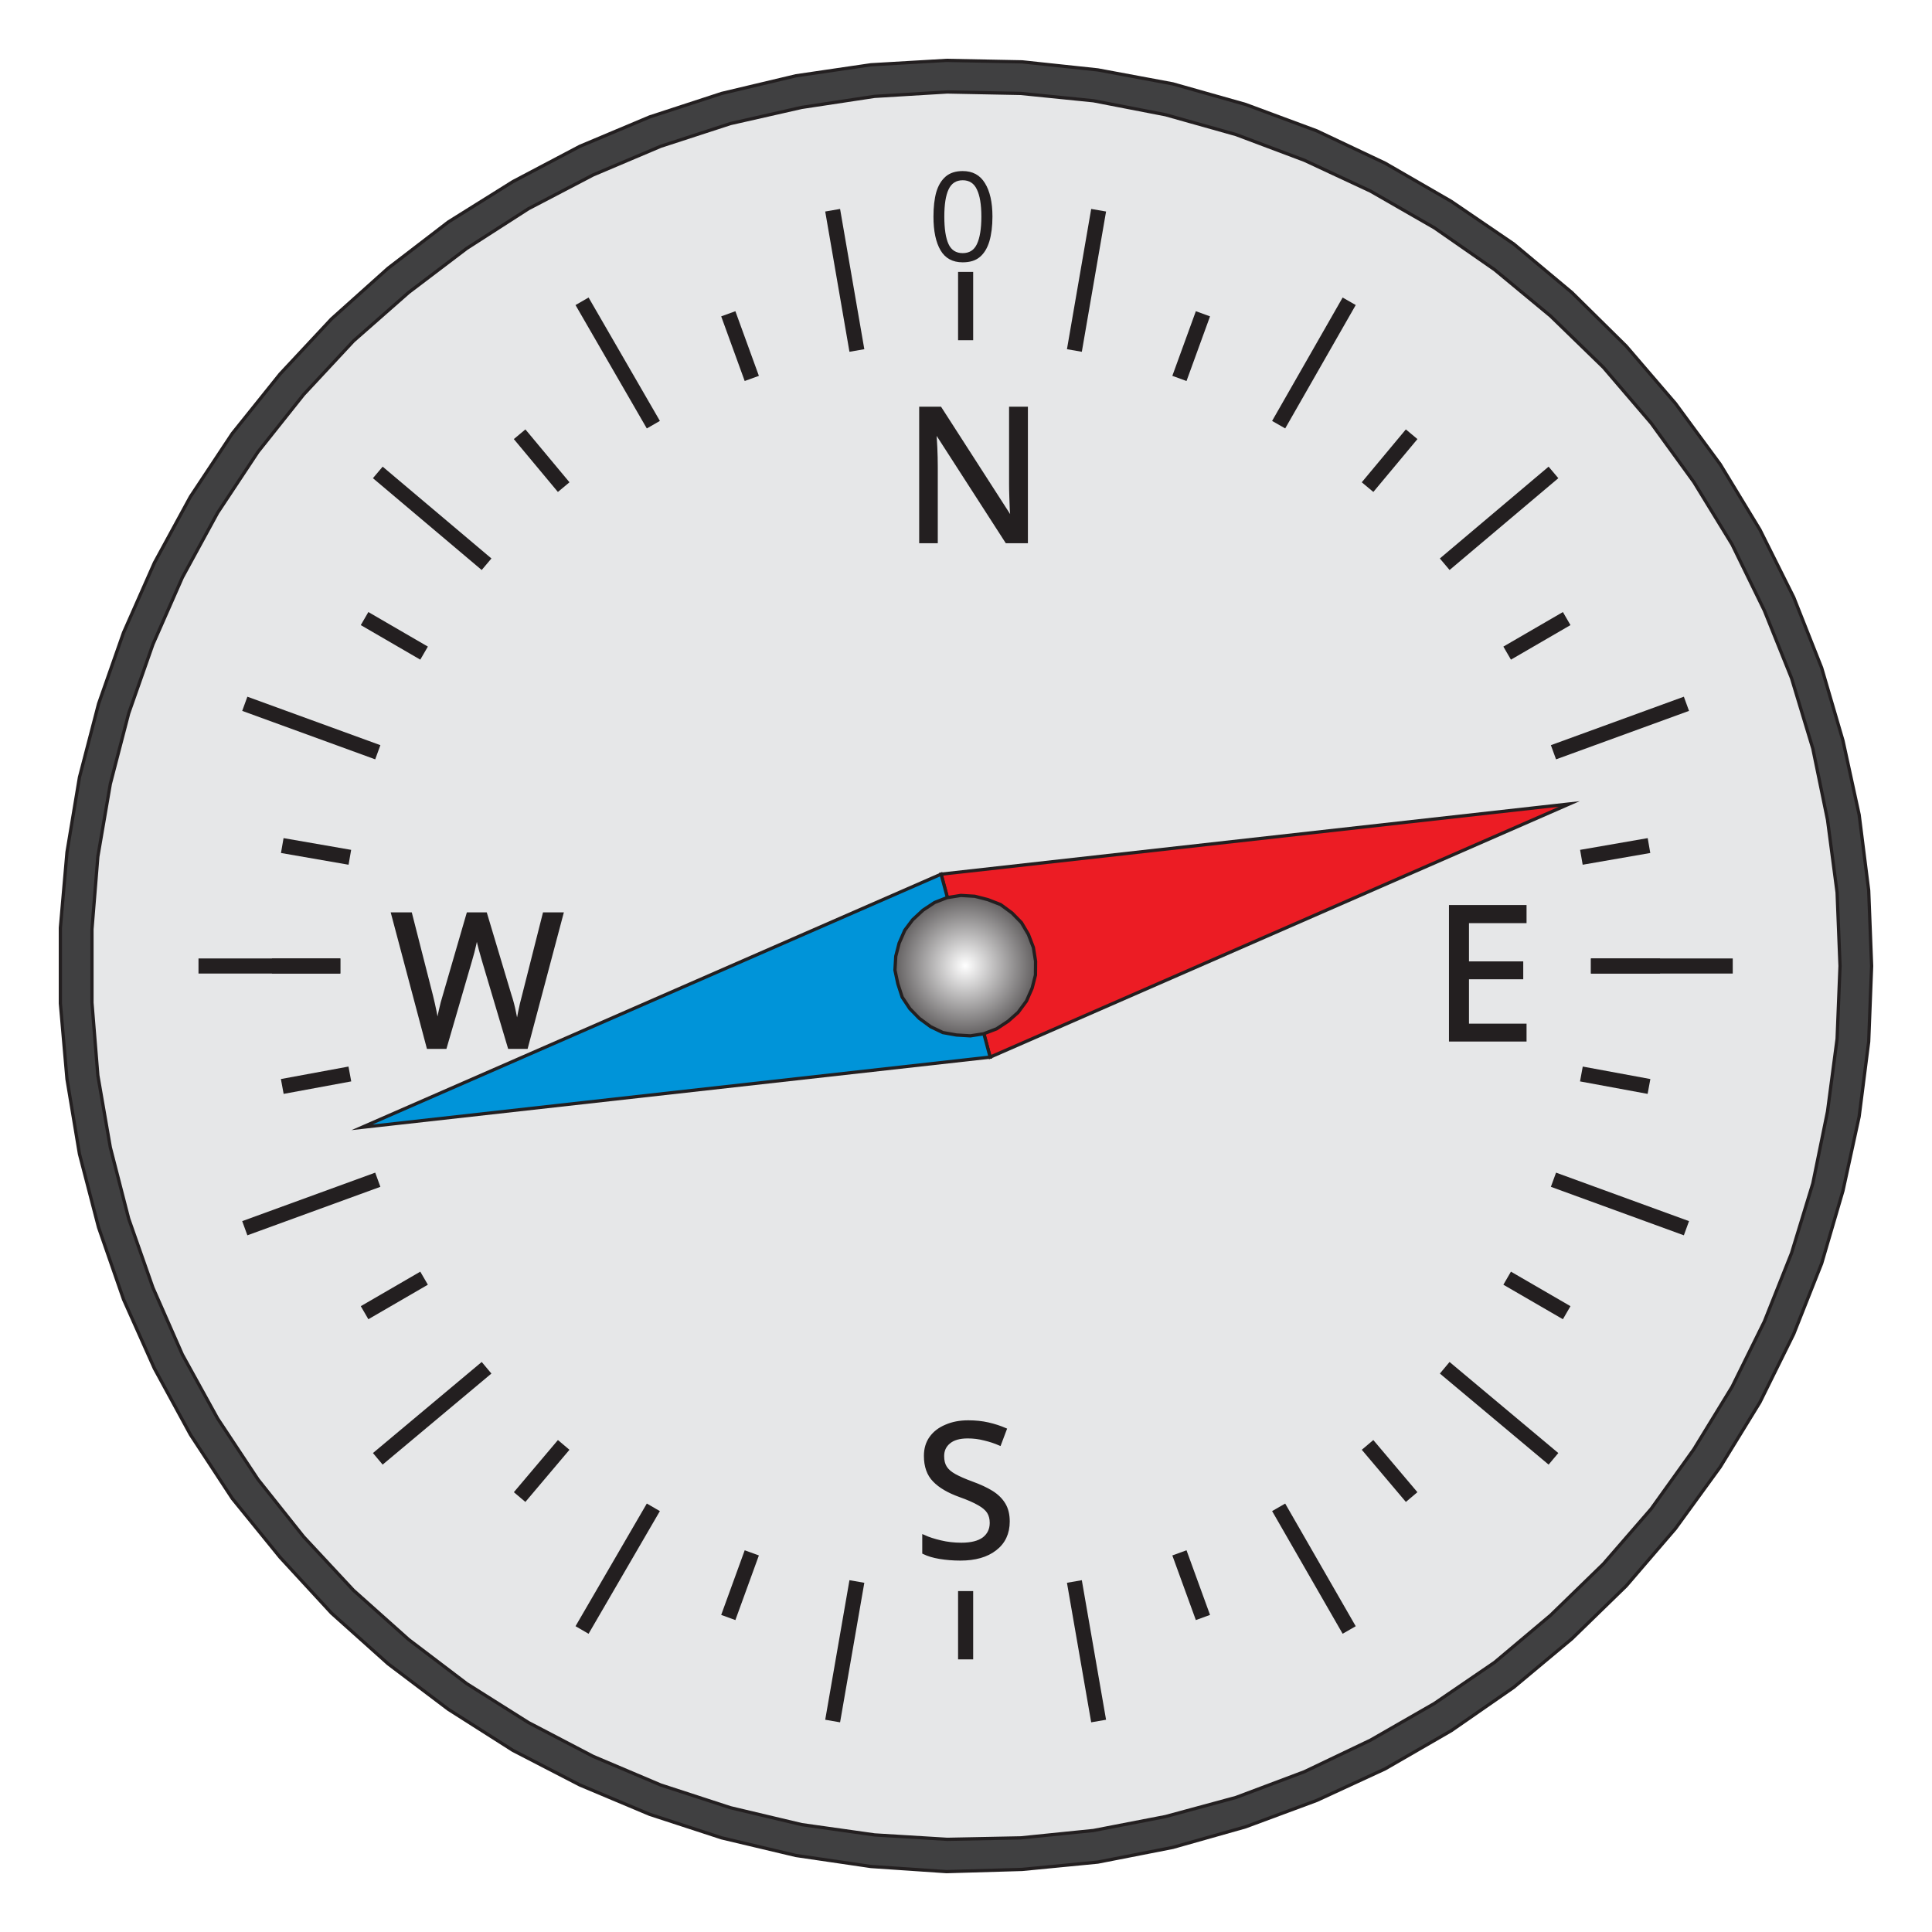
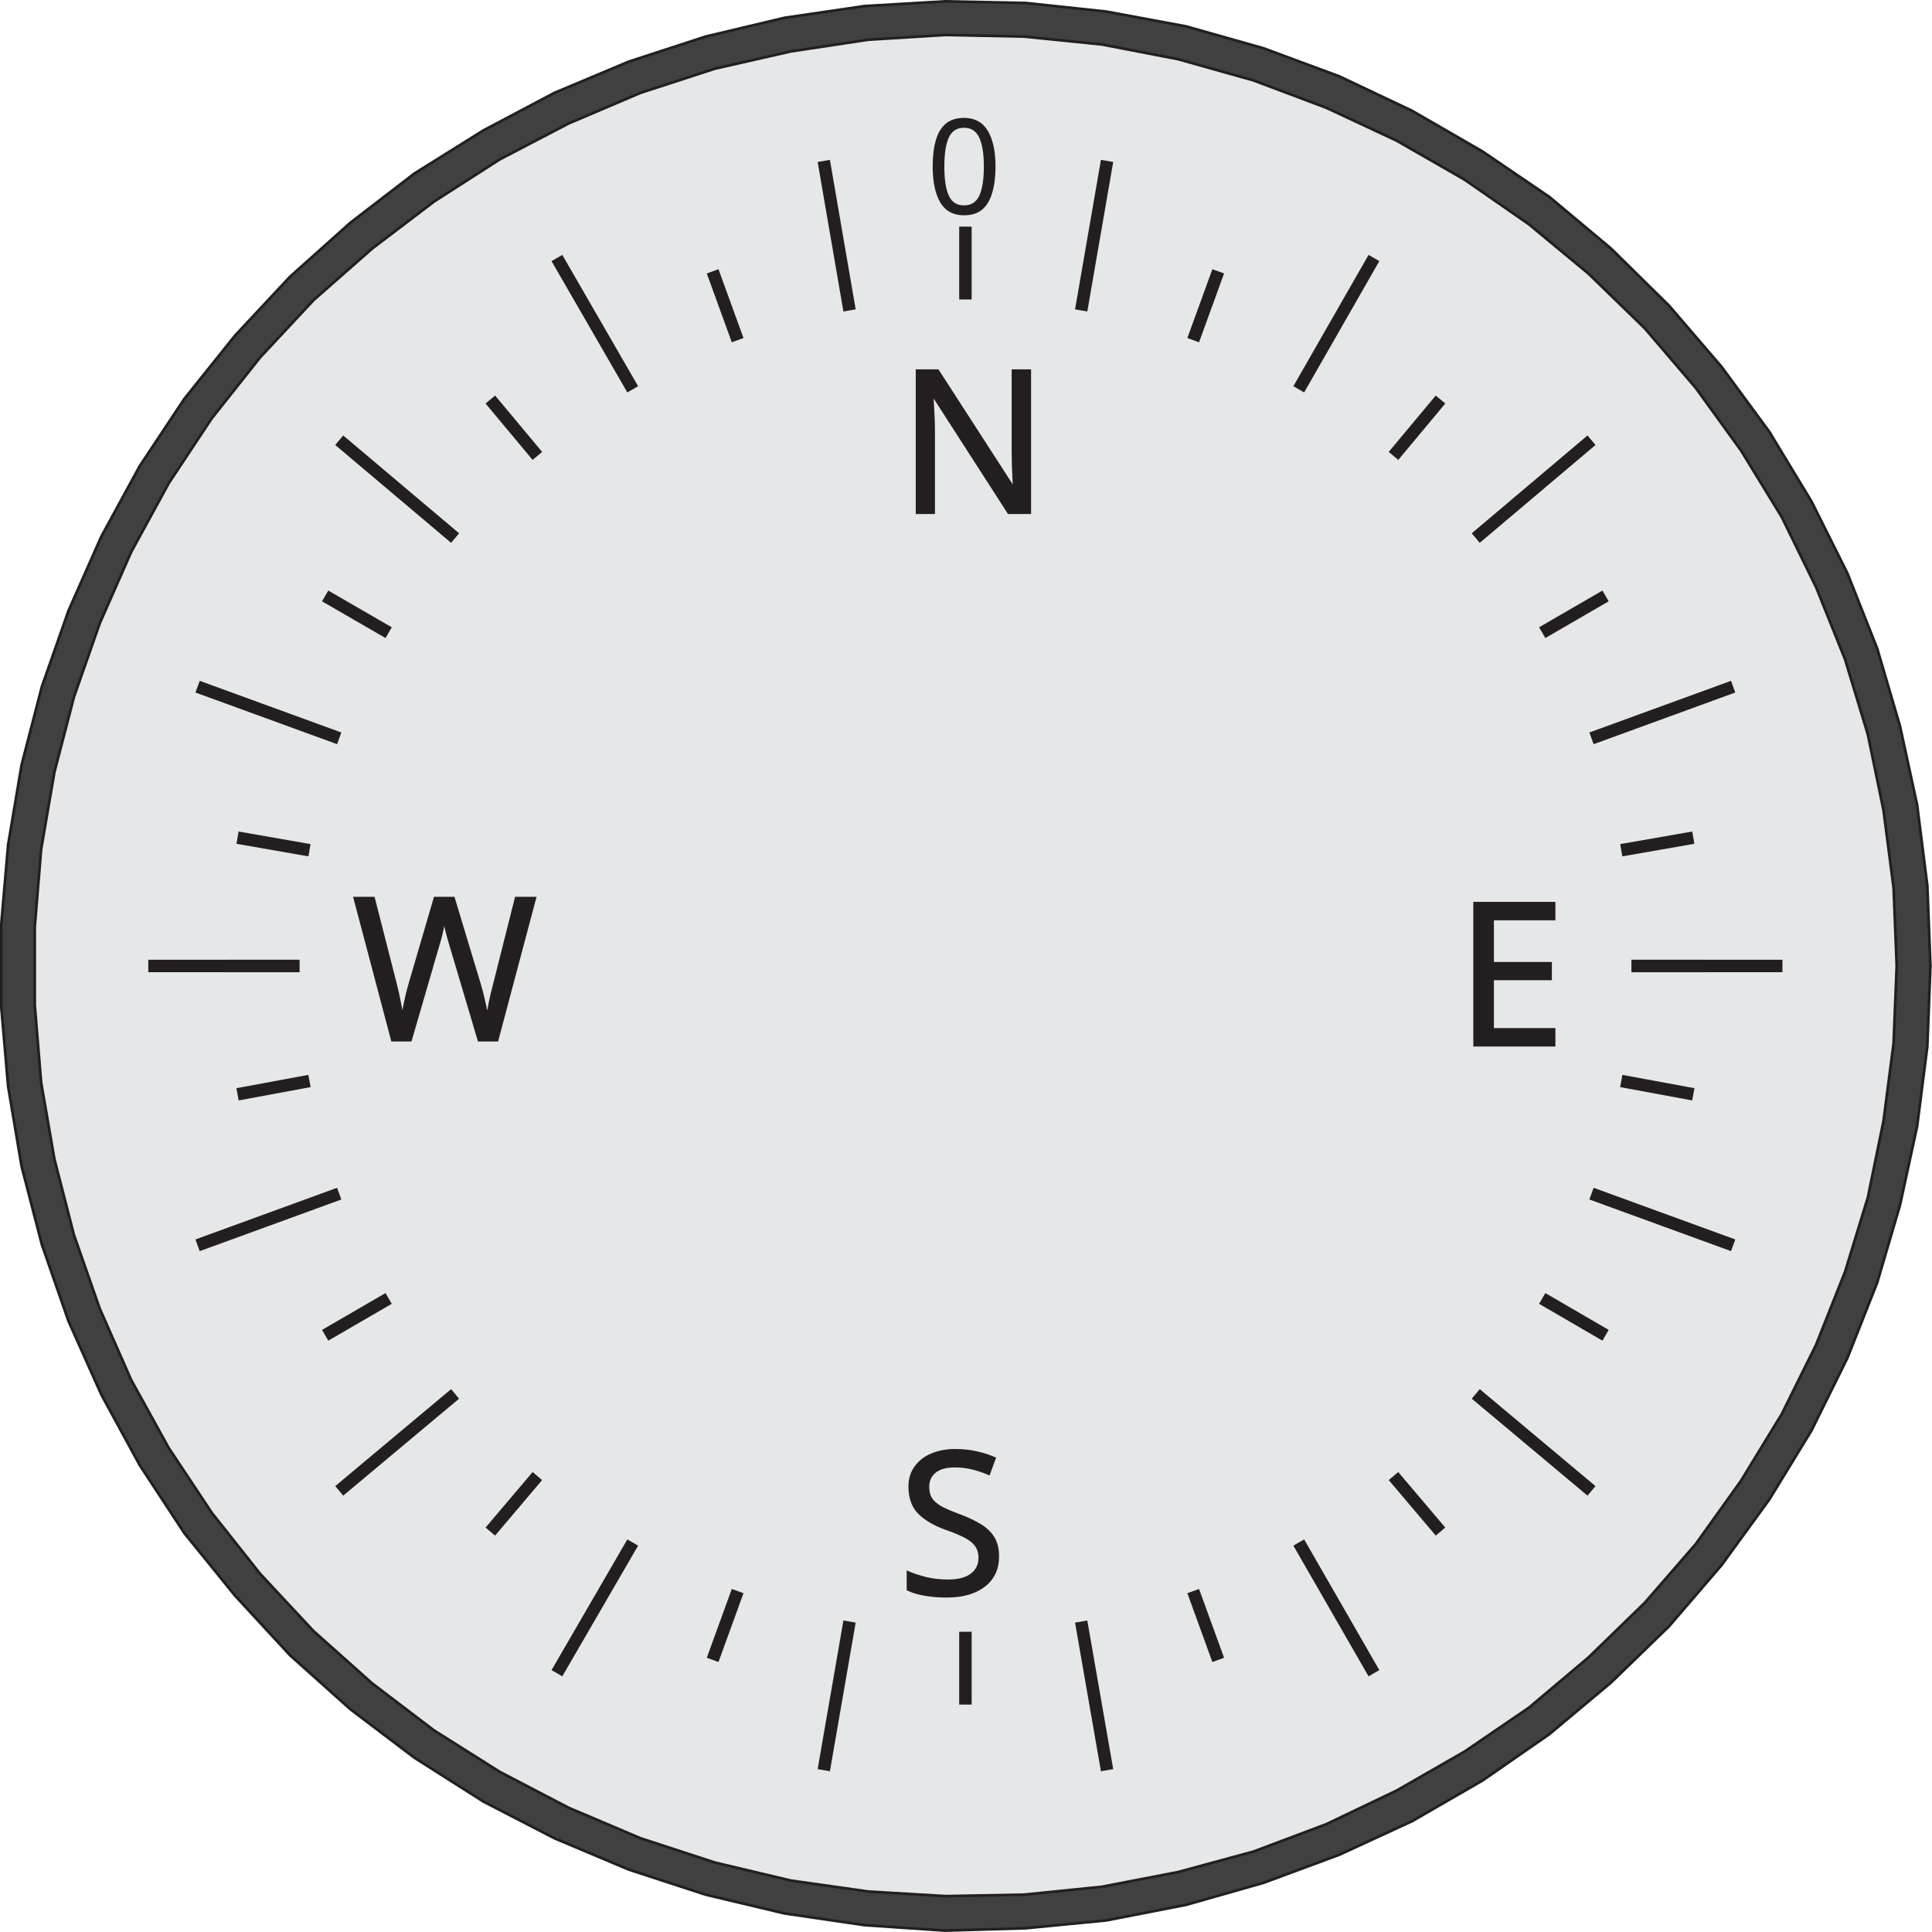
- <svg xmlns="http://www.w3.org/2000/svg" version="1.1" baseProfile="basic" id="Layer_1" x="0px" y="0px" width="128px" height="128px" viewBox="0 0 128 128" xml:space="preserve">
-   <g id="compass">
-     <g id="compass_x5F_base">
-       <polygon fill-rule="evenodd" clip-rule="evenodd" fill="#404041" stroke="#231F20" stroke-width="0.216" stroke-miterlimit="22.926" points="    21.962,106.873 25.711,110.23 29.704,113.247 33.987,115.971 38.417,118.26 43.043,120.205 47.812,121.763 52.729,122.93     57.696,123.66 62.71,124 67.724,123.854 72.737,123.368 77.704,122.395 82.523,121.032 87.245,119.28 91.772,117.189     96.153,114.659 100.292,111.787 104.138,108.575 107.74,105.071 111.001,101.275 113.971,97.188 116.601,92.905 118.839,88.379     120.689,83.709 122.101,78.891 123.173,73.976 123.805,69.013 124,64 123.805,58.989 123.173,53.976 122.101,49.062     120.689,44.244 118.839,39.572 116.601,35.094 113.971,30.764 111.001,26.726 107.74,22.93 104.138,19.377 100.292,16.165     96.153,13.343 91.772,10.813 87.245,8.672 82.523,6.92 77.704,5.557 72.737,4.632 67.724,4.098 62.71,4 57.696,4.292     52.729,5.022 47.812,6.19 43.043,7.747 38.417,9.693 33.987,12.029 29.704,14.706 25.711,17.771 21.962,21.13 18.554,24.779     15.39,28.721 12.616,32.905 10.23,37.285 8.186,41.908 6.531,46.628 5.265,51.494 4.438,56.458 4,61.47 4,66.482 4.438,71.495     5.265,76.457 6.531,81.324 8.186,86.092 10.23,90.668 12.616,95.047 15.39,99.28 18.554,103.174   " />
-       <polygon fill-rule="evenodd" clip-rule="evenodd" fill="#E6E7E8" stroke="#231F20" stroke-width="0.216" stroke-miterlimit="22.926" points="    23.422,105.363 27.075,108.623 30.921,111.544 35.01,114.122 39.293,116.361 43.772,118.26 48.396,119.767 53.119,120.887     57.939,121.567 62.758,121.86 67.626,121.763 72.446,121.275 77.217,120.352 81.889,119.085 86.417,117.382 90.799,115.29     95.034,112.858 99.024,110.133 102.726,107.018 106.23,103.611 109.396,99.962 112.219,96.021 114.752,91.884 116.892,87.554     118.692,83.027 120.105,78.403 121.078,73.636 121.713,68.819 121.906,64 121.713,59.135 121.078,54.317 120.105,49.596     118.692,44.925 116.892,40.448 114.752,36.068 112.219,31.933 109.396,28.039 106.23,24.341 102.726,20.935 99.024,17.869     95.034,15.095 90.799,12.662 86.417,10.618 81.889,8.915 77.217,7.601 72.446,6.676 67.626,6.19 62.758,6.093 57.939,6.385     53.119,7.115 48.396,8.186 43.772,9.693 39.293,11.591 35.01,13.83 30.921,16.458 27.075,19.377 23.422,22.589 20.114,26.142     17.093,29.937 14.417,33.976 12.082,38.258 10.133,42.687 8.526,47.261 7.31,51.933 6.483,56.75 6.093,61.567 6.093,66.433     6.483,71.252 7.31,76.02 8.526,80.74 10.133,85.314 12.082,89.743 14.417,93.977 17.093,98.016 20.114,101.811   " />
-       <g id="pointers">
-         <line fill-rule="evenodd" clip-rule="evenodd" fill="none" stroke="#231F20" stroke-width="1" stroke-miterlimit="22.926" x1="25.03" y1="96.651" x2="32.236" y2="90.618" />
-         <line fill-rule="evenodd" clip-rule="evenodd" fill="none" stroke="#231F20" stroke-width="1" stroke-miterlimit="22.926" x1="28.096" y1="84.683" x2="24.154" y2="86.97" />
-         <line fill-rule="evenodd" clip-rule="evenodd" fill="none" stroke="#231F20" stroke-width="1" stroke-miterlimit="22.926" x1="25.03" y1="78.16" x2="16.218" y2="81.373" />
-         <line fill-rule="evenodd" clip-rule="evenodd" fill="none" stroke="#231F20" stroke-width="1" stroke-miterlimit="22.926" x1="18.701" y1="71.981" x2="23.179" y2="71.154" />
-         <line fill-rule="evenodd" clip-rule="evenodd" fill="none" stroke="#231F20" stroke-width="1" stroke-miterlimit="22.926" x1="22.547" y1="64" x2="18.019" y2="64" />
-         <line fill-rule="evenodd" clip-rule="evenodd" fill="none" stroke="#231F20" stroke-width="1" stroke-miterlimit="22.926" x1="22.547" y1="64" x2="13.151" y2="64" />
-         <line fill-rule="evenodd" clip-rule="evenodd" fill="none" stroke="#231F20" stroke-width="1" stroke-miterlimit="22.926" x1="18.701" y1="56.02" x2="23.179" y2="56.798" />
-         <line fill-rule="evenodd" clip-rule="evenodd" fill="none" stroke="#231F20" stroke-width="1" stroke-miterlimit="22.926" x1="25.03" y1="49.839" x2="16.218" y2="46.628" />
-         <line fill-rule="evenodd" clip-rule="evenodd" fill="none" stroke="#231F20" stroke-width="1" stroke-miterlimit="22.926" x1="24.154" y1="40.982" x2="28.096" y2="43.271" />
-         <line fill-rule="evenodd" clip-rule="evenodd" fill="none" stroke="#231F20" stroke-width="1" stroke-miterlimit="22.926" x1="32.236" y1="37.382" x2="25.03" y2="31.299" />
-         <line fill-rule="evenodd" clip-rule="evenodd" fill="none" stroke="#231F20" stroke-width="1" stroke-miterlimit="22.926" x1="34.426" y1="28.77" x2="37.346" y2="32.273" />
-         <line fill-rule="evenodd" clip-rule="evenodd" fill="none" stroke="#231F20" stroke-width="1" stroke-miterlimit="22.926" x1="43.286" y1="28.136" x2="38.562" y2="19.961" />
-         <line fill-rule="evenodd" clip-rule="evenodd" fill="none" stroke="#231F20" stroke-width="1" stroke-miterlimit="22.926" x1="48.251" y1="20.789" x2="49.808" y2="25.072" />
-         <line fill-rule="evenodd" clip-rule="evenodd" fill="none" stroke="#231F20" stroke-width="1" stroke-miterlimit="22.926" x1="56.771" y1="23.221" x2="55.165" y2="13.928" />
-         <line fill-rule="evenodd" clip-rule="evenodd" fill="none" stroke="#231F20" stroke-width="1" stroke-miterlimit="22.926" x1="71.181" y1="23.221" x2="72.787" y2="13.928" />
-         <line fill-rule="evenodd" clip-rule="evenodd" fill="none" stroke="#231F20" stroke-width="1" stroke-miterlimit="22.926" x1="79.698" y1="20.789" x2="78.14" y2="25.072" />
-         <line fill-rule="evenodd" clip-rule="evenodd" fill="none" stroke="#231F20" stroke-width="1" stroke-miterlimit="22.926" x1="84.714" y1="28.136" x2="89.387" y2="19.961" />
-         <line fill-rule="evenodd" clip-rule="evenodd" fill="none" stroke="#231F20" stroke-width="1" stroke-miterlimit="22.926" x1="93.525" y1="28.77" x2="90.604" y2="32.273" />
-         <line fill-rule="evenodd" clip-rule="evenodd" fill="none" stroke="#231F20" stroke-width="1" stroke-miterlimit="22.926" x1="95.716" y1="37.382" x2="102.921" y2="31.299" />
-         <line fill-rule="evenodd" clip-rule="evenodd" fill="none" stroke="#231F20" stroke-width="1" stroke-miterlimit="22.926" x1="103.797" y1="40.982" x2="99.853" y2="43.271" />
-         <line fill-rule="evenodd" clip-rule="evenodd" fill="none" stroke="#231F20" stroke-width="1" stroke-miterlimit="22.926" x1="102.921" y1="49.839" x2="111.731" y2="46.628" />
-         <line fill-rule="evenodd" clip-rule="evenodd" fill="none" stroke="#231F20" stroke-width="1" stroke-miterlimit="22.926" x1="109.25" y1="56.02" x2="104.771" y2="56.798" />
-         <line fill-rule="evenodd" clip-rule="evenodd" fill="none" stroke="#231F20" stroke-width="1" stroke-miterlimit="22.926" x1="105.404" y1="64" x2="114.799" y2="64" />
-         <line fill-rule="evenodd" clip-rule="evenodd" fill="none" stroke="#231F20" stroke-width="1" stroke-miterlimit="22.926" x1="109.98" y1="64" x2="105.404" y2="64" />
-         <line fill-rule="evenodd" clip-rule="evenodd" fill="none" stroke="#231F20" stroke-width="1" stroke-miterlimit="22.926" x1="104.771" y1="71.154" x2="109.25" y2="71.981" />
-         <line fill-rule="evenodd" clip-rule="evenodd" fill="none" stroke="#231F20" stroke-width="1" stroke-miterlimit="22.926" x1="111.731" y1="81.373" x2="102.921" y2="78.16" />
-         <line fill-rule="evenodd" clip-rule="evenodd" fill="none" stroke="#231F20" stroke-width="1" stroke-miterlimit="22.926" x1="99.853" y1="84.683" x2="103.797" y2="86.97" />
-         <line fill-rule="evenodd" clip-rule="evenodd" fill="none" stroke="#231F20" stroke-width="1" stroke-miterlimit="22.926" x1="102.921" y1="96.651" x2="95.716" y2="90.618" />
-         <line fill-rule="evenodd" clip-rule="evenodd" fill="none" stroke="#231F20" stroke-width="1" stroke-miterlimit="22.926" x1="90.604" y1="95.729" x2="93.525" y2="99.184" />
-         <line fill-rule="evenodd" clip-rule="evenodd" fill="none" stroke="#231F20" stroke-width="1" stroke-miterlimit="22.926" x1="84.714" y1="99.864" x2="89.387" y2="107.991" />
-         <line fill-rule="evenodd" clip-rule="evenodd" fill="none" stroke="#231F20" stroke-width="1" stroke-miterlimit="22.926" x1="79.698" y1="107.163" x2="78.14" y2="102.881" />
-         <line fill-rule="evenodd" clip-rule="evenodd" fill="none" stroke="#231F20" stroke-width="1" stroke-miterlimit="22.926" x1="71.181" y1="104.778" x2="72.787" y2="114.023" />
-         <line fill-rule="evenodd" clip-rule="evenodd" fill="none" stroke="#231F20" stroke-width="1" stroke-miterlimit="22.926" x1="63.975" y1="109.938" x2="63.975" y2="105.413" />
-         <line fill-rule="evenodd" clip-rule="evenodd" fill="none" stroke="#231F20" stroke-width="1" stroke-miterlimit="22.926" x1="63.975" y1="22.54" x2="63.975" y2="18.015" />
-         <line fill-rule="evenodd" clip-rule="evenodd" fill="none" stroke="#231F20" stroke-width="1" stroke-miterlimit="22.926" x1="56.771" y1="104.778" x2="55.165" y2="114.023" />
-         <line fill-rule="evenodd" clip-rule="evenodd" fill="none" stroke="#231F20" stroke-width="1" stroke-miterlimit="22.926" x1="48.251" y1="107.163" x2="49.808" y2="102.881" />
-         <line fill-rule="evenodd" clip-rule="evenodd" fill="none" stroke="#231F20" stroke-width="1" stroke-miterlimit="22.926" x1="43.286" y1="99.864" x2="38.562" y2="107.991" />
-         <line fill-rule="evenodd" clip-rule="evenodd" fill="none" stroke="#231F20" stroke-width="1" stroke-miterlimit="22.926" x1="34.426" y1="99.184" x2="37.346" y2="95.729" />
-       </g>
-       <text transform="matrix(1.0004 0 0 1 59.8027 35.8823)" fill="#231F20" stroke="#231F20" stroke-width="0.216" stroke-miterlimit="5" font-family="'Verdana'" font-size="12.36">N</text>
-       <text transform="matrix(1.0004 0 0 1 25.8843 69.3828)" fill="#231F20" stroke="#231F20" stroke-width="0.216" stroke-miterlimit="5" font-family="'Verdana'" font-size="12.36">W</text>
-       <text transform="matrix(1.0004 0 0 1 60.5845 103.1602)" fill="#231F20" stroke="#231F20" stroke-width="0.216" stroke-miterlimit="5" font-family="'Verdana'" font-size="12.36">S</text>
-       <text transform="matrix(1.0004 0 0 1 94.9023 68.8965)" fill="#231F20" stroke="#231F20" stroke-width="0.216" stroke-miterlimit="5" font-family="'Verdana'" font-size="12.36">E</text>
-       <text transform="matrix(1.0004 0 0 1 61.438 17.3018)" fill="#231F20" font-family="'Verdana'" font-size="8.239">0</text>
-     </g>
-     <g id="compass_x5F_arrow">
-       <polygon fill-rule="evenodd" clip-rule="evenodd" fill="#EC1C24" stroke="#231F20" stroke-width="0.216" stroke-miterlimit="22.926" points="    62.351,57.917 103.968,53.265 65.6,70.037   " />
-       <polygon fill-rule="evenodd" clip-rule="evenodd" fill="#0094D9" stroke="#231F20" stroke-width="0.216" stroke-miterlimit="22.926" points="    62.351,57.917 23.982,74.688 65.6,70.037   " />
-       <radialGradient id="SVGID_1_" cx="64.436" cy="65.022" r="10.944" gradientTransform="matrix(0.6013 0 0 0.6011 25.2046 24.8936)" gradientUnits="userSpaceOnUse">
-         <stop offset="0" style="stop-color:#FFFFFF" />
-         <stop offset="1" style="stop-color:#231F20" />
-       </radialGradient>
-       <polygon fill-rule="evenodd" clip-rule="evenodd" fill="url(#SVGID_1_)" stroke="#231F20" stroke-width="0.216" stroke-miterlimit="22.926" points="    59.945,61.629 59.569,62.486 59.347,63.352 59.292,64.273 59.485,65.179 59.77,66.06 60.28,66.83 60.903,67.468 61.659,68.023     62.467,68.411 63.368,68.572 64.29,68.628 65.161,68.494 66.03,68.162 66.801,67.652 67.451,67.075 68.006,66.322 68.382,65.467     68.603,64.6 68.611,63.691 68.465,62.773 68.134,61.905 67.672,61.122 67.046,60.484 66.293,59.93 65.449,59.602 64.582,59.38     63.66,59.324 62.743,59.471 61.92,59.792 61.151,60.3 60.464,60.937   " />
+ <svg xmlns="http://www.w3.org/2000/svg" height="155.22" width="155.19" version="1.1">
+   <defs />
+   <g transform="translate(-297.4062,-454.7534)">
+     <g transform="translate(-7,238.9722)">
+       <polygon fill-rule="evenodd" stroke="#231f20" points="373.86,370.45,380.33,370.89,386.81,370.7,393.28,370.07,399.7,368.82,405.92,367.05,412.02,364.79,417.87,362.09,423.53,358.82,428.88,355.11,433.84,350.96,438.5,346.44,442.71,341.54,446.55,336.26,449.94,330.72,452.83,324.88,455.22,318.84,457.05,312.62,458.43,306.28,459.25,299.86,459.5,293.39,459.25,286.92,458.43,280.44,457.05,274.1,455.22,267.87,452.83,261.84,449.94,256.06,446.55,250.46,442.71,245.24,438.5,240.34,433.84,235.75,428.88,231.6,423.53,227.96,417.87,224.69,412.02,221.92,405.92,219.66,399.7,217.9,393.28,216.71,386.81,216.02,380.33,215.89,373.86,216.27,367.44,217.21,361.09,218.72,354.93,220.73,348.95,223.24,343.24,226.26,337.7,229.72,332.55,233.68,327.7,238.02,323.3,242.73,319.22,247.82,315.63,253.23,312.55,258.88,309.91,264.85,307.77,270.95,306.14,277.24,305.06,283.65,304.5,290.12,304.5,296.6,305.06,303.07,306.14,309.48,307.77,315.77,309.91,321.92,312.55,327.83,315.63,333.49,319.22,338.96,323.3,343.99,327.7,348.76,332.55,353.1,337.7,357,343.24,360.52,348.95,363.47,354.93,365.99,361.09,368,367.44,369.51" stroke-miterlimit="22.926" clip-rule="evenodd" stroke-width="0.216" fill="#404041" />
+       <polygon fill-rule="evenodd" stroke="#231f20" points="374.17,367.75,380.39,368.12,386.68,368,392.91,367.37,399.07,366.18,405.11,364.54,410.96,362.34,416.61,359.64,422.08,356.5,427.24,352.98,432.02,348.95,436.55,344.55,440.64,339.84,444.28,334.75,447.55,329.4,450.32,323.81,452.64,317.96,454.47,312,455.73,305.84,456.54,299.61,456.79,293.39,456.54,287.1,455.73,280.88,454.47,274.78,452.64,268.75,450.32,262.97,447.55,257.31,444.28,251.97,440.64,246.94,436.55,242.16,432.02,237.76,427.24,233.8,422.08,230.22,416.61,227.08,410.96,224.44,405.11,222.24,399.07,220.54,392.91,219.35,386.68,218.72,380.39,218.59,374.17,218.97,367.95,219.91,361.84,221.3,355.87,223.24,350.09,225.7,344.55,228.59,339.27,231.98,334.31,235.75,329.59,239.9,325.31,244.49,321.42,249.39,317.96,254.61,314.94,260.14,312.42,265.86,310.35,271.77,308.78,277.8,307.71,284.02,307.2,290.25,307.2,296.53,307.71,302.75,308.78,308.92,310.35,315.01,312.42,320.92,314.94,326.64,317.96,332.11,321.42,337.32,325.31,342.23,329.59,346.82,334.31,351.03,339.27,354.8,344.55,358.13,350.09,361.02,355.87,363.47,361.84,365.42,367.95,366.87" stroke-miterlimit="22.926" clip-rule="evenodd" stroke-width="0.216" fill="#e6e7e8" />
+       <line stroke-width="1" y2="327.77" x2="340.97" stroke="#231f20" stroke-miterlimit="22.926" y1="335.56" clip-rule="evenodd" x1="331.66" fill="none" />
+       <line stroke-width="1" y2="323.06" x2="330.53" stroke="#231f20" stroke-miterlimit="22.926" y1="320.1" clip-rule="evenodd" x1="335.63" fill="none" />
+       <line stroke-width="1" y2="315.83" x2="320.28" stroke="#231f20" stroke-miterlimit="22.926" y1="311.68" clip-rule="evenodd" x1="331.66" fill="none" />
+       <line stroke-width="1" y2="302.63" x2="329.27" stroke="#231f20" stroke-miterlimit="22.926" y1="303.7" clip-rule="evenodd" x1="323.49" fill="none" />
+       <line stroke-width="1" y2="293.39" x2="322.61" stroke="#231f20" stroke-miterlimit="22.926" y1="293.39" clip-rule="evenodd" x1="328.46" fill="none" />
+       <line stroke-width="1" y2="293.39" x2="316.32" stroke="#231f20" stroke-miterlimit="22.926" y1="293.39" clip-rule="evenodd" x1="328.46" fill="none" />
+       <line stroke-width="1" y2="284.09" x2="329.27" stroke="#231f20" stroke-miterlimit="22.926" y1="283.08" clip-rule="evenodd" x1="323.49" fill="none" />
+       <line stroke-width="1" y2="270.95" x2="320.28" stroke="#231f20" stroke-miterlimit="22.926" y1="275.1" clip-rule="evenodd" x1="331.66" fill="none" />
+       <line stroke-width="1" y2="266.61" x2="335.63" stroke="#231f20" stroke-miterlimit="22.926" y1="263.66" clip-rule="evenodd" x1="330.53" fill="none" />
+       <line stroke-width="1" y2="251.15" x2="331.66" stroke="#231f20" stroke-miterlimit="22.926" y1="259.01" clip-rule="evenodd" x1="340.97" fill="none" />
+       <line stroke-width="1" y2="252.41" x2="347.58" stroke="#231f20" stroke-miterlimit="22.926" y1="247.88" clip-rule="evenodd" x1="343.8" fill="none" />
+       <line stroke-width="1" y2="236.51" x2="349.15" stroke="#231f20" stroke-miterlimit="22.926" y1="247.06" clip-rule="evenodd" x1="355.24" fill="none" />
+       <line stroke-width="1" y2="243.11" x2="363.67" stroke="#231f20" stroke-miterlimit="22.926" y1="237.58" clip-rule="evenodd" x1="361.66" fill="none" />
+       <line stroke-width="1" y2="228.71" x2="370.59" stroke="#231f20" stroke-miterlimit="22.926" y1="240.72" clip-rule="evenodd" x1="372.66" fill="none" />
+       <line stroke-width="1" y2="228.71" x2="393.35" stroke="#231f20" stroke-miterlimit="22.926" y1="240.72" clip-rule="evenodd" x1="391.27" fill="none" />
+       <line stroke-width="1" y2="243.11" x2="400.27" stroke="#231f20" stroke-miterlimit="22.926" y1="237.58" clip-rule="evenodd" x1="402.28" fill="none" />
+       <line stroke-width="1" y2="236.51" x2="414.79" stroke="#231f20" stroke-miterlimit="22.926" y1="247.06" clip-rule="evenodd" x1="408.75" fill="none" />
+       <line stroke-width="1" y2="252.41" x2="416.36" stroke="#231f20" stroke-miterlimit="22.926" y1="247.88" clip-rule="evenodd" x1="420.14" fill="none" />
+       <line stroke-width="1" y2="251.15" x2="432.27" stroke="#231f20" stroke-miterlimit="22.926" y1="259.01" clip-rule="evenodd" x1="422.97" fill="none" />
+       <line stroke-width="1" y2="266.61" x2="428.31" stroke="#231f20" stroke-miterlimit="22.926" y1="263.66" clip-rule="evenodd" x1="433.4" fill="none" />
+       <line stroke-width="1" y2="270.95" x2="443.65" stroke="#231f20" stroke-miterlimit="22.926" y1="275.1" clip-rule="evenodd" x1="432.27" fill="none" />
+       <line stroke-width="1" y2="284.09" x2="434.66" stroke="#231f20" stroke-miterlimit="22.926" y1="283.08" clip-rule="evenodd" x1="440.45" fill="none" />
+       <line stroke-width="1" y2="293.39" x2="447.61" stroke="#231f20" stroke-miterlimit="22.926" y1="293.39" clip-rule="evenodd" x1="435.48" fill="none" />
+       <line stroke-width="1" y2="293.39" x2="435.48" stroke="#231f20" stroke-miterlimit="22.926" y1="293.39" clip-rule="evenodd" x1="441.39" fill="none" />
+       <line stroke-width="1" y2="303.7" x2="440.45" stroke="#231f20" stroke-miterlimit="22.926" y1="302.63" clip-rule="evenodd" x1="434.66" fill="none" />
+       <line stroke-width="1" y2="311.68" x2="432.27" stroke="#231f20" stroke-miterlimit="22.926" y1="315.83" clip-rule="evenodd" x1="443.65" fill="none" />
+       <line stroke-width="1" y2="323.06" x2="433.4" stroke="#231f20" stroke-miterlimit="22.926" y1="320.1" clip-rule="evenodd" x1="428.31" fill="none" />
+       <line stroke-width="1" y2="327.77" x2="422.97" stroke="#231f20" stroke-miterlimit="22.926" y1="335.56" clip-rule="evenodd" x1="432.27" fill="none" />
+       <line stroke-width="1" y2="338.83" x2="420.14" stroke="#231f20" stroke-miterlimit="22.926" y1="334.37" clip-rule="evenodd" x1="416.36" fill="none" />
+       <line stroke-width="1" y2="350.21" x2="414.79" stroke="#231f20" stroke-miterlimit="22.926" y1="339.71" clip-rule="evenodd" x1="408.75" fill="none" />
+       <line stroke-width="1" y2="343.61" x2="400.27" stroke="#231f20" stroke-miterlimit="22.926" y1="349.14" clip-rule="evenodd" x1="402.28" fill="none" />
+       <line stroke-width="1" y2="358" x2="393.35" stroke="#231f20" stroke-miterlimit="22.926" y1="346.06" clip-rule="evenodd" x1="391.27" fill="none" />
+       <line stroke-width="1" y2="346.88" x2="381.97" stroke="#231f20" stroke-miterlimit="22.926" y1="352.73" clip-rule="evenodd" x1="381.97" fill="none" />
+       <line stroke-width="1" y2="233.99" x2="381.97" stroke="#231f20" stroke-miterlimit="22.926" y1="239.84" clip-rule="evenodd" x1="381.97" fill="none" />
+       <line stroke-width="1" y2="358" x2="370.59" stroke="#231f20" stroke-miterlimit="22.926" y1="346.06" clip-rule="evenodd" x1="372.66" fill="none" />
+       <line stroke-width="1" y2="343.61" x2="363.67" stroke="#231f20" stroke-miterlimit="22.926" y1="349.14" clip-rule="evenodd" x1="361.66" fill="none" />
+       <line stroke-width="1" y2="350.21" x2="349.15" stroke="#231f20" stroke-miterlimit="22.926" y1="339.71" clip-rule="evenodd" x1="355.24" fill="none" />
+       <line stroke-width="1" y2="334.37" x2="347.58" stroke="#231f20" stroke-miterlimit="22.926" y1="338.83" clip-rule="evenodd" x1="343.8" fill="none" />
+       <text stroke-width="0.216" transform="matrix(1.0004,0,0,1,376.5391,256.9697)" stroke="#231f20" stroke-miterlimit="5" font-size="15.965px" font-family="Verdana" fill="#231f20">N
+             </text>
+       <text stroke-width="0.216" transform="matrix(1.0004,0,0,1,332.7266,299.3477)" stroke="#231f20" stroke-miterlimit="5" font-size="15.965px" font-family="Verdana" fill="#231f20">W
+             </text>
+       <text stroke-width="0.216" transform="matrix(1.0004,0,0,1,376.5469,343.8667)" stroke="#231f20" stroke-miterlimit="5" font-size="15.965px" font-family="Verdana" fill="#231f20">S
+             </text>
+       <text stroke-width="0.216" transform="matrix(1.0004,0,0,1,421.335,299.7529)" stroke="#231f20" stroke-miterlimit="5" font-size="15.965px" font-family="Verdana" fill="#231f20">E
+             </text>
+       <text transform="matrix(1.0004,0,0,1,378.8232,232.9697)" font-size="10.639px" font-family="Verdana" fill="#231f20">0
+             </text>
    </g>
  </g>
</svg>
